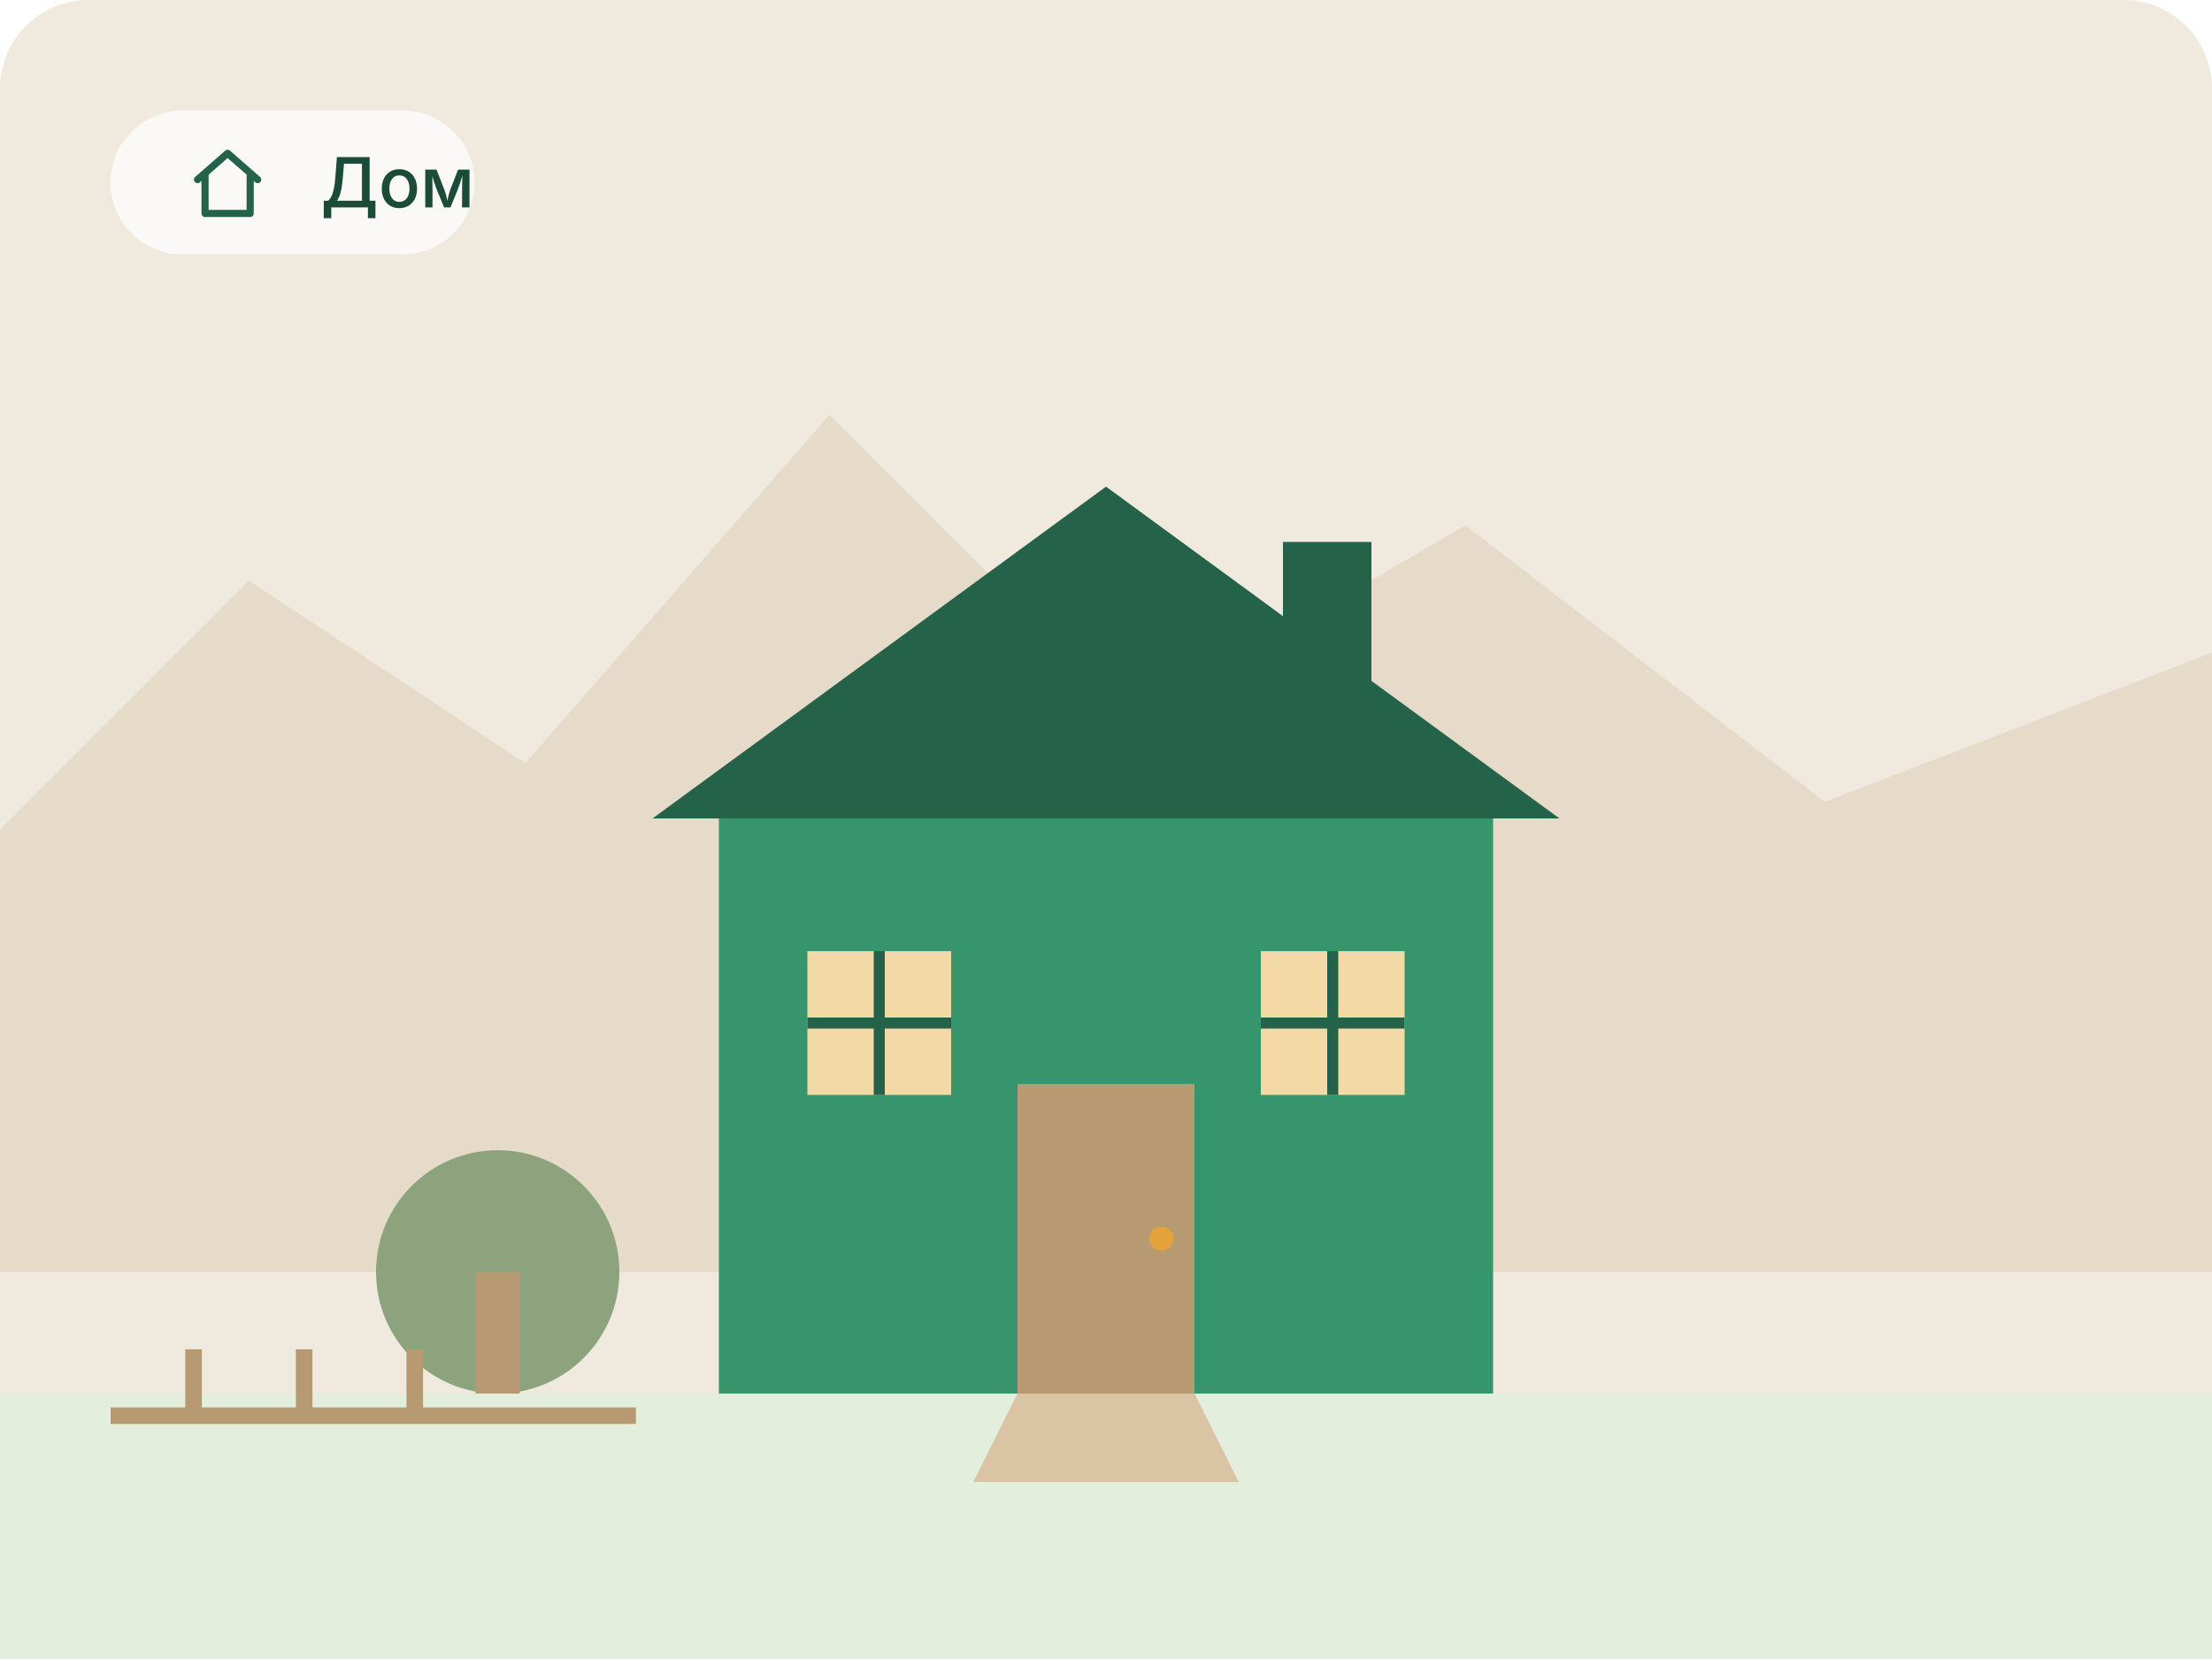
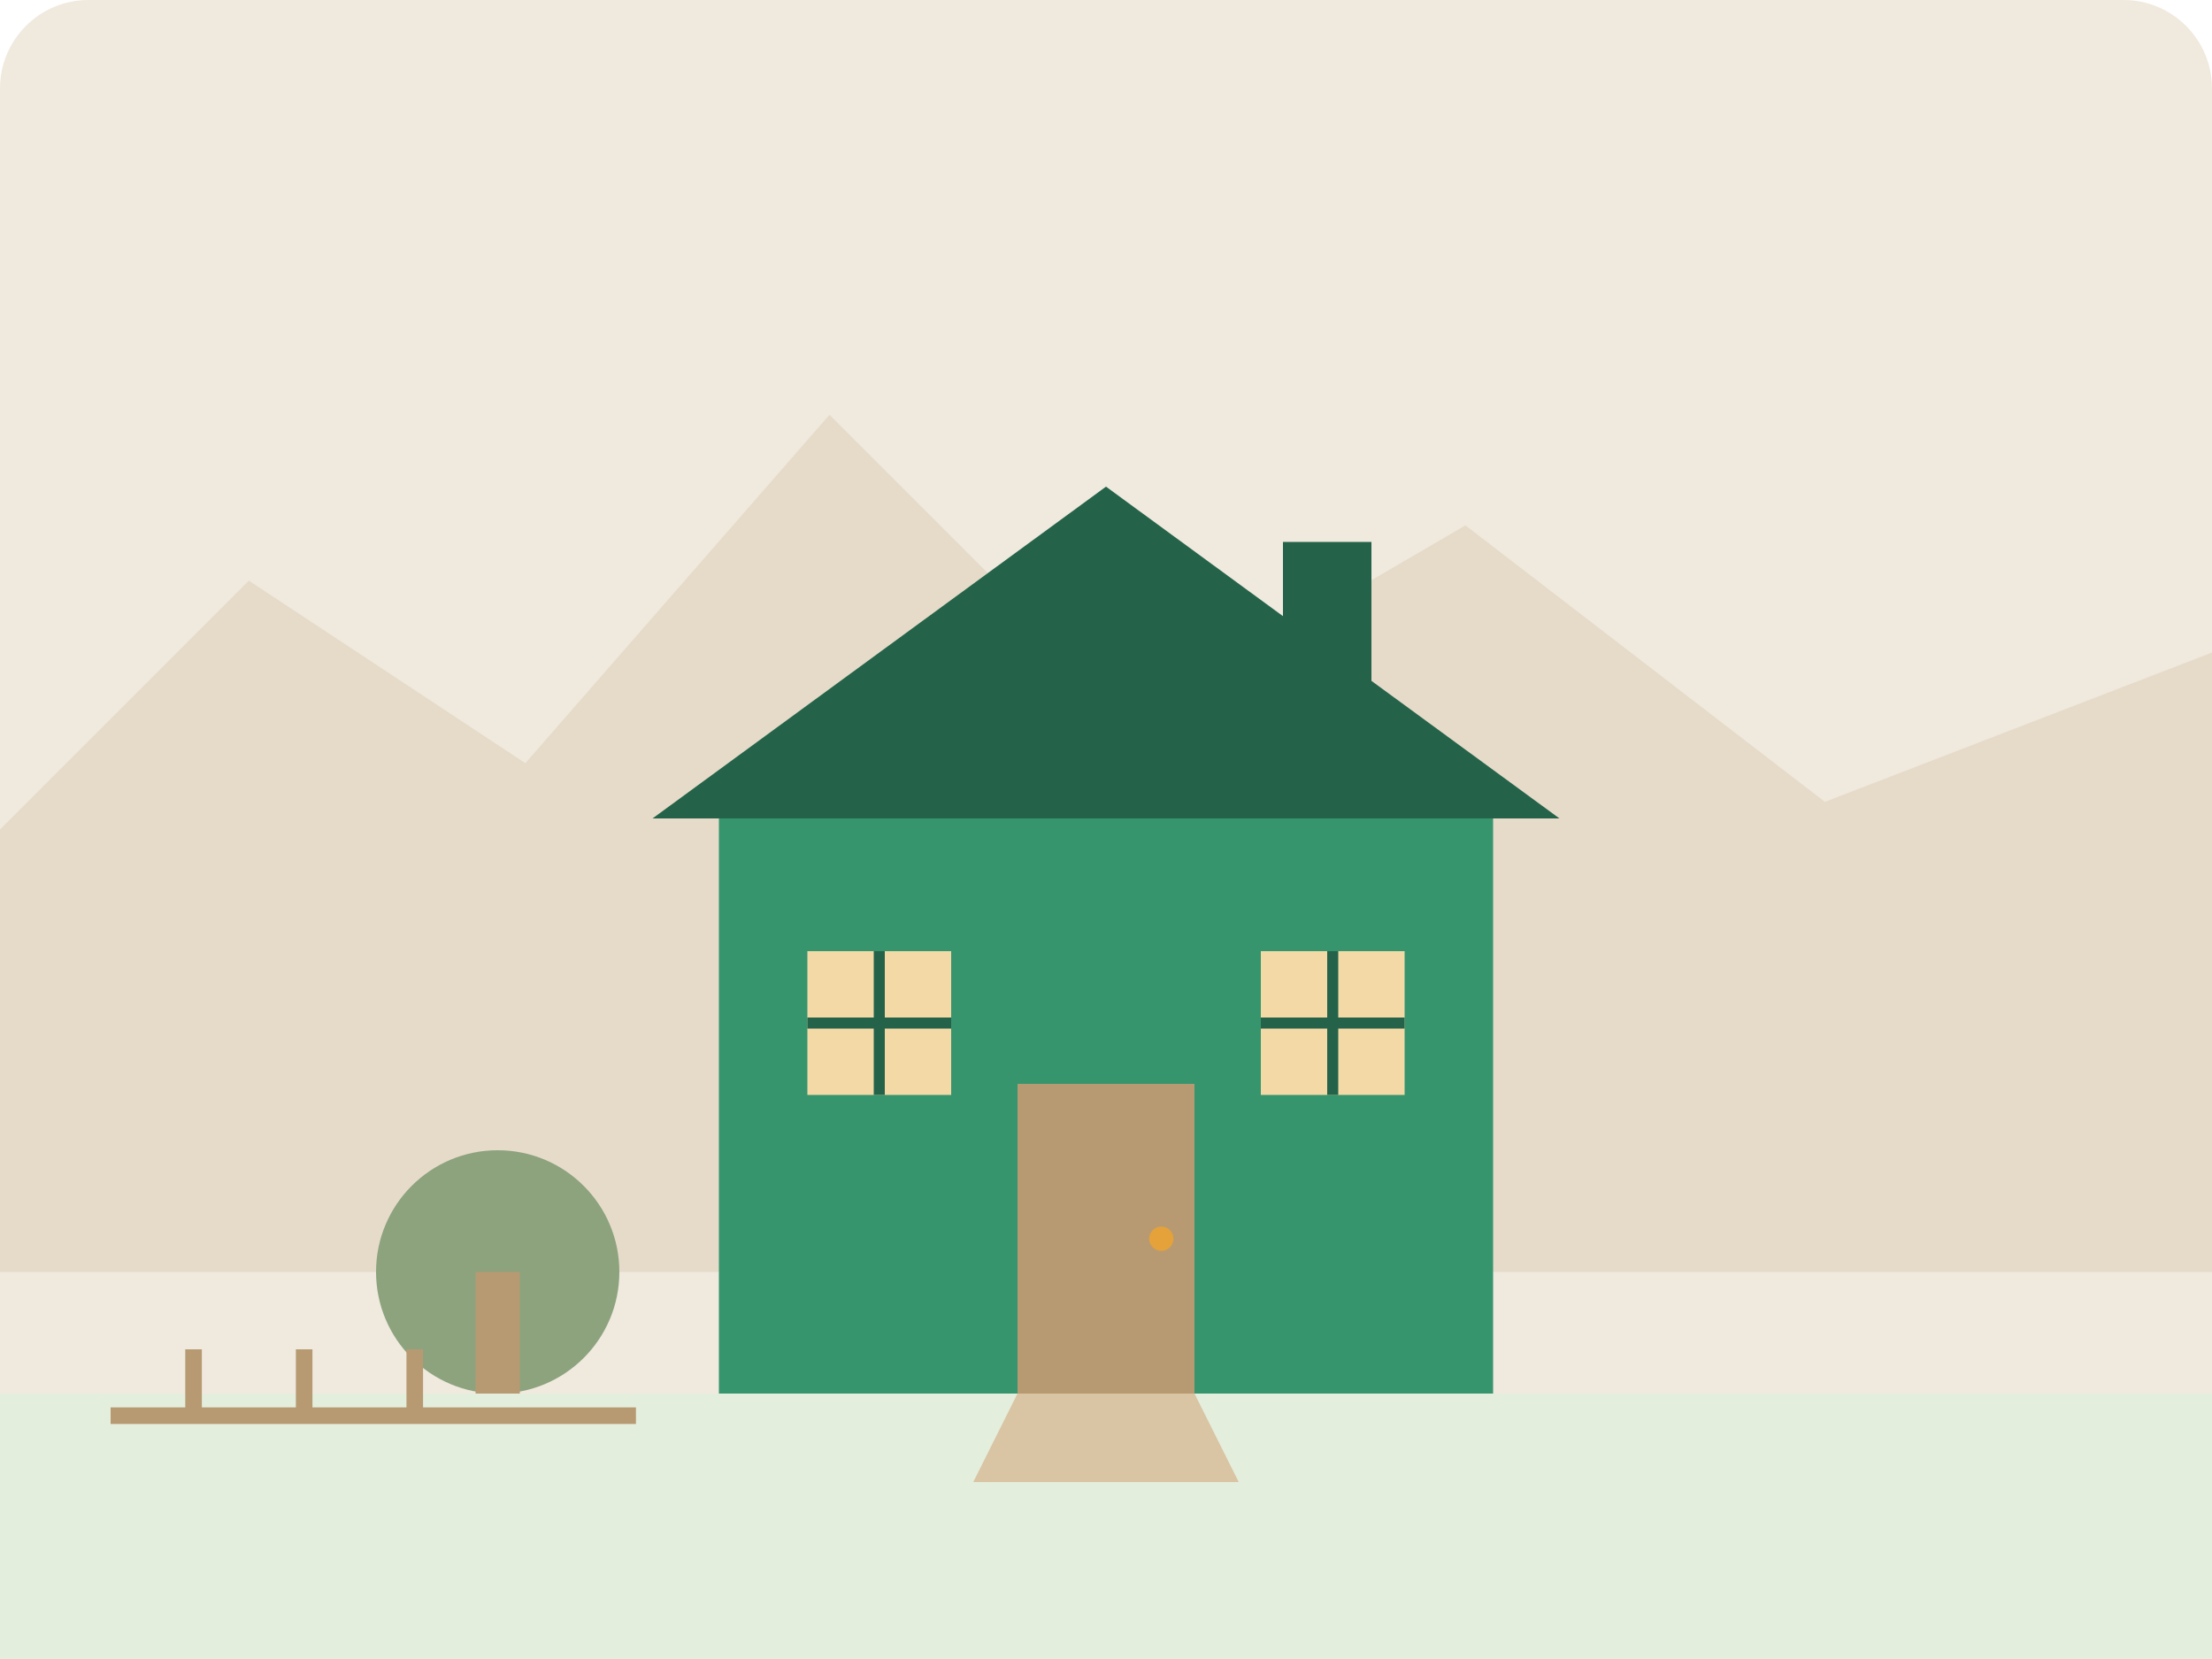
- <svg xmlns="http://www.w3.org/2000/svg" viewBox="0 0 400 300" role="img" aria-label="Дом">
+ <svg xmlns="http://www.w3.org/2000/svg" width="400" height="300" viewBox="0 0 400 300" role="img" aria-label="Дом">
  <rect width="400" height="300" rx="16" fill="#F0E9DE" />
  <path d="M0 150 L45 105 L95 138 L150 75 L205 130 L265 95 L330 145 L400 118 L400 230 L0 230 Z" fill="#DED0B8" opacity="0.55" />
  <rect x="0" y="252" width="400" height="48" fill="#E4EEDD" />
  <polygon points="118,148 200,88 282,148" fill="#246349" />
  <rect x="232" y="98" width="16" height="38" fill="#246349" />
  <rect x="130" y="148" width="140" height="104" fill="#37956E" />
  <rect x="184" y="196" width="32" height="56" fill="#B79A72" />
  <circle cx="210" cy="224" r="2.2" fill="#E5A13A" />
  <rect x="146" y="172" width="26" height="26" fill="#F3D9A6" />
  <line x1="159" y1="172" x2="159" y2="198" stroke="#246349" stroke-width="2" />
  <line x1="146" y1="185" x2="172" y2="185" stroke="#246349" stroke-width="2" />
  <rect x="228" y="172" width="26" height="26" fill="#F3D9A6" />
  <line x1="241" y1="172" x2="241" y2="198" stroke="#246349" stroke-width="2" />
  <line x1="228" y1="185" x2="254" y2="185" stroke="#246349" stroke-width="2" />
  <polygon points="184,252 216,252 224,268 176,268" fill="#D9C4A3" />
  <circle cx="90" cy="230" r="22" fill="#8CA37E" />
  <rect x="86" y="230" width="8" height="22" fill="#B79A72" />
  <line x1="20" y1="256" x2="115" y2="256" stroke="#B79A72" stroke-width="3" />
  <line x1="35" y1="256" x2="35" y2="244" stroke="#B79A72" stroke-width="3" />
  <line x1="55" y1="256" x2="55" y2="244" stroke="#B79A72" stroke-width="3" />
  <line x1="75" y1="256" x2="75" y2="244" stroke="#B79A72" stroke-width="3" />
-   <g transform="translate(20,20)">
-     <rect x="0" y="0" width="65.8" height="26" rx="13" fill="rgba(255,255,255,0.75)" />
-     <g transform="translate(13,5) scale(0.68)" fill="none" stroke="#246349" stroke-width="1.9" stroke-linecap="round" stroke-linejoin="round">
-       <path d="M4 11L12 4l8 7" />
-       <path d="M6 10v10h12V10" />
-     </g>
-     <text x="38" y="17.5" font-family="Inter, sans-serif" font-size="12.5" font-weight="500" fill="#1C4C38">Дом</text>
-   </g>
</svg>
